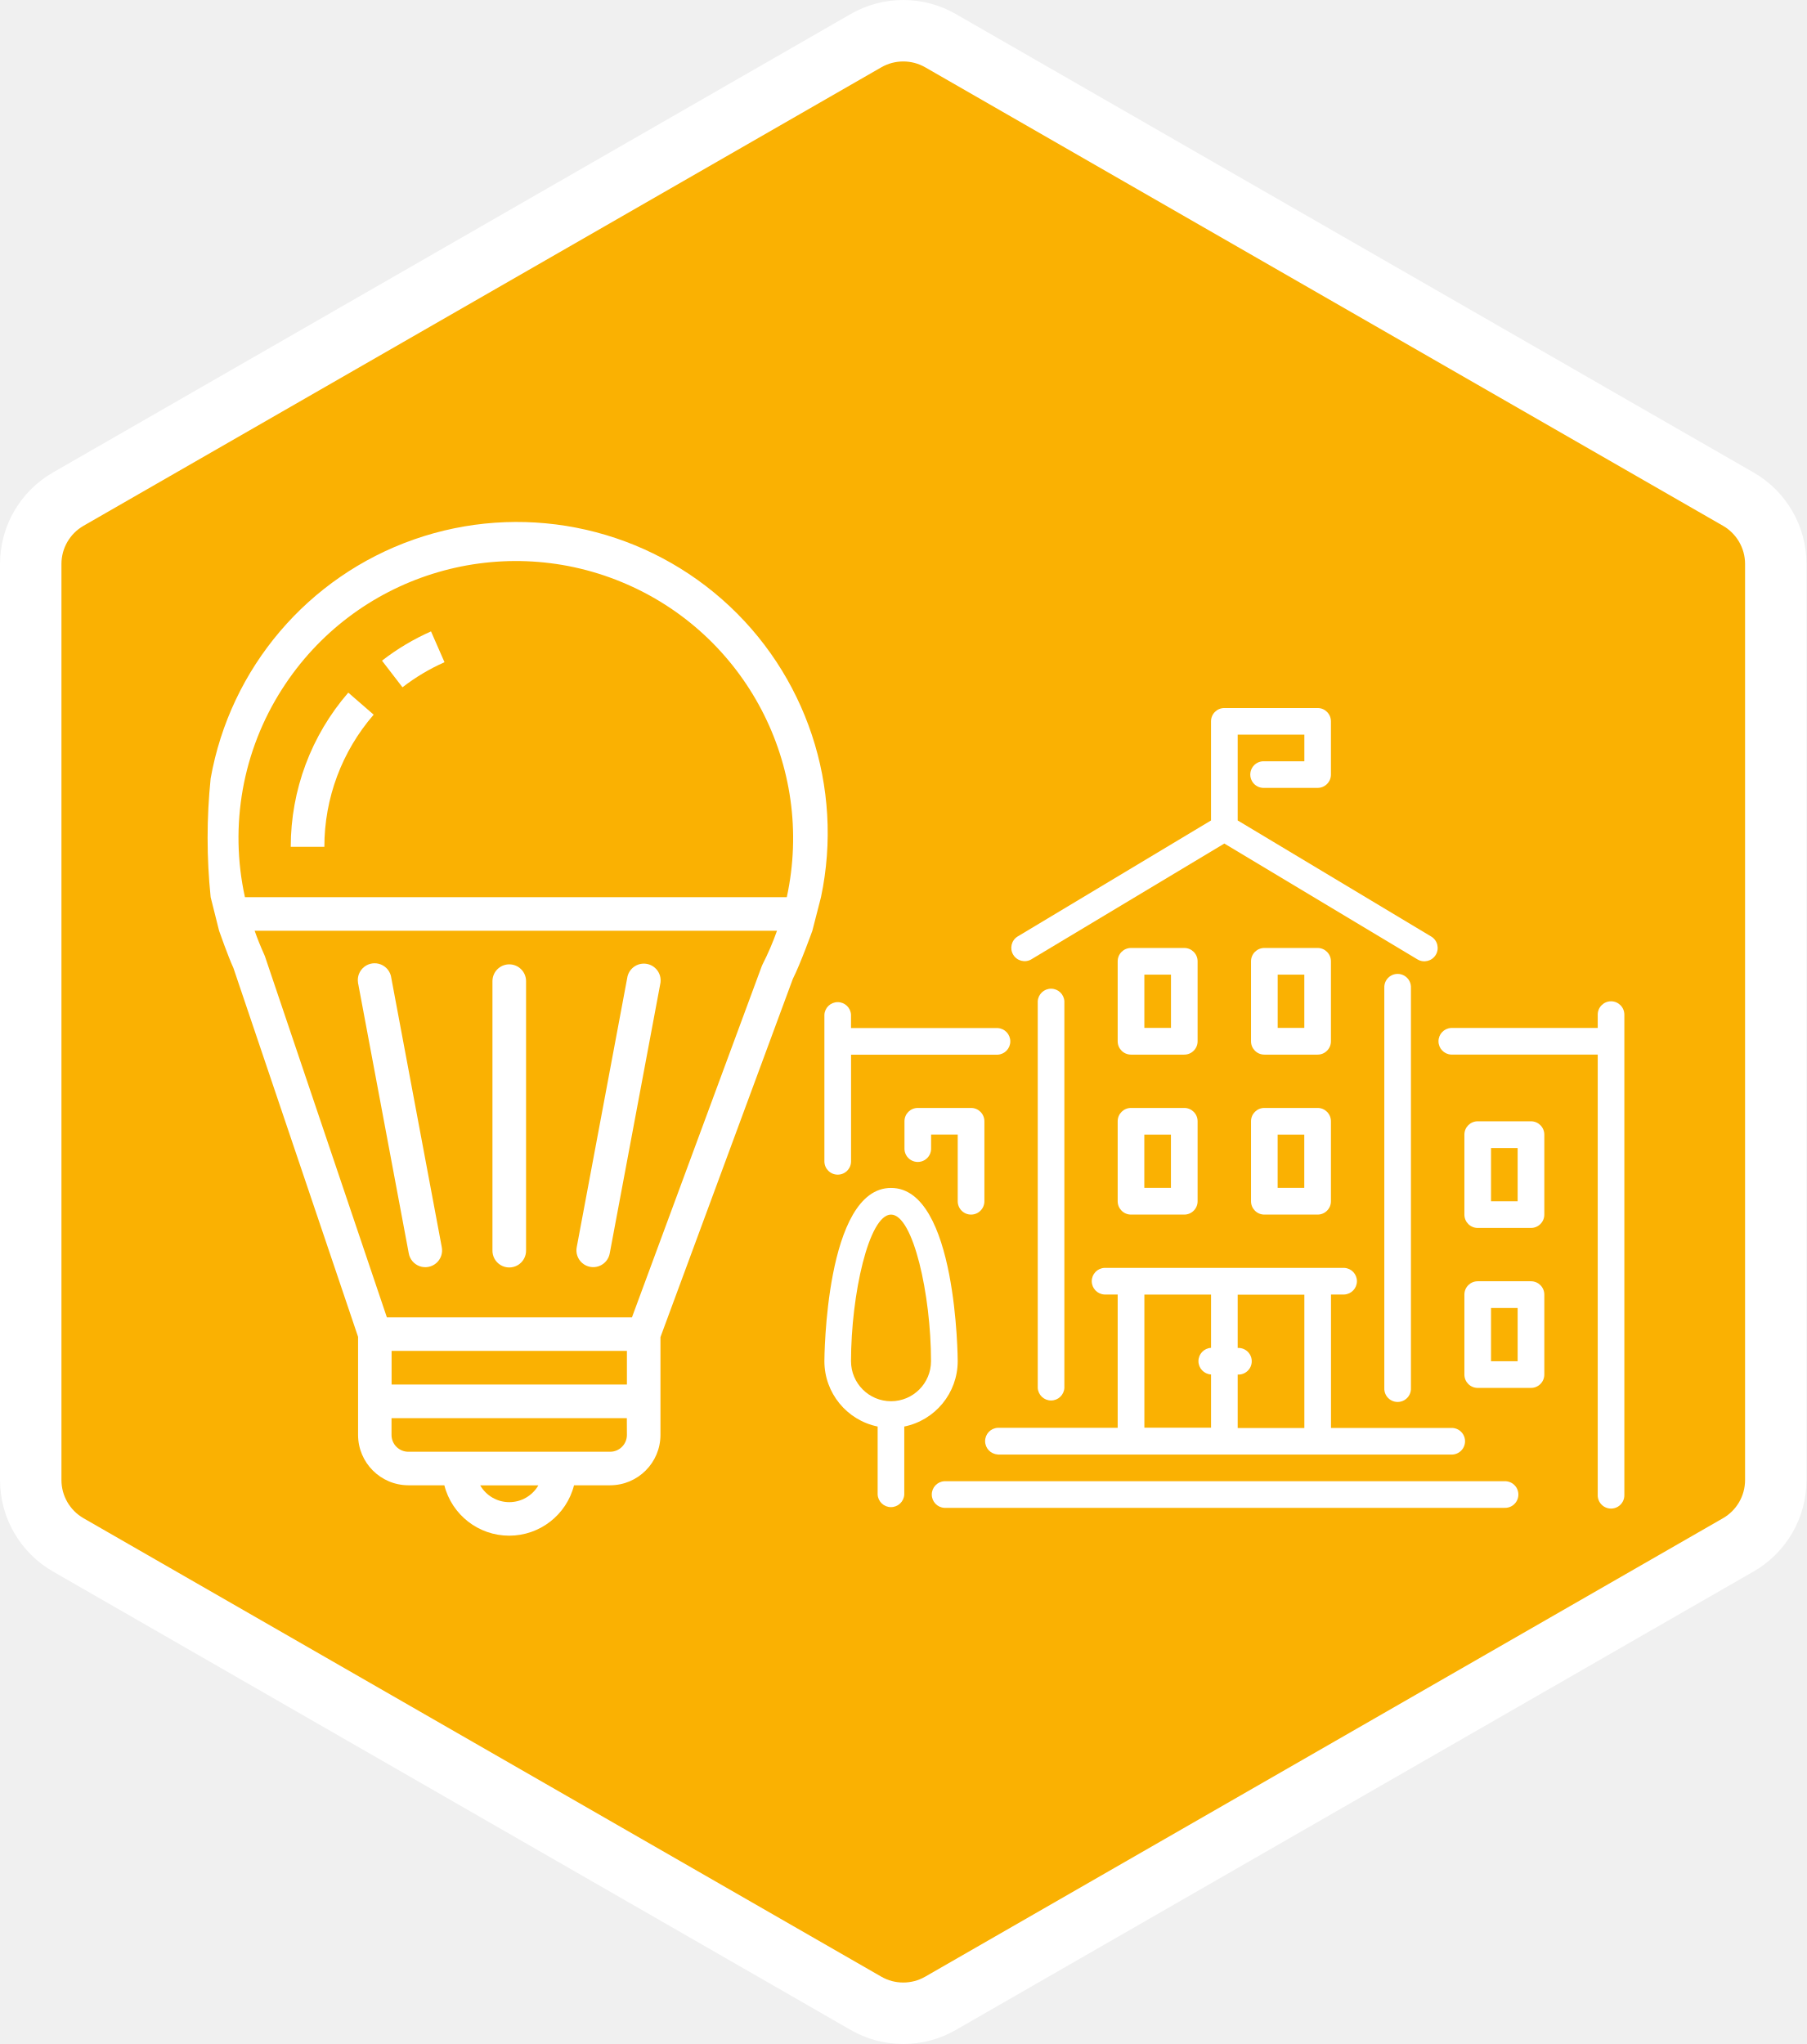
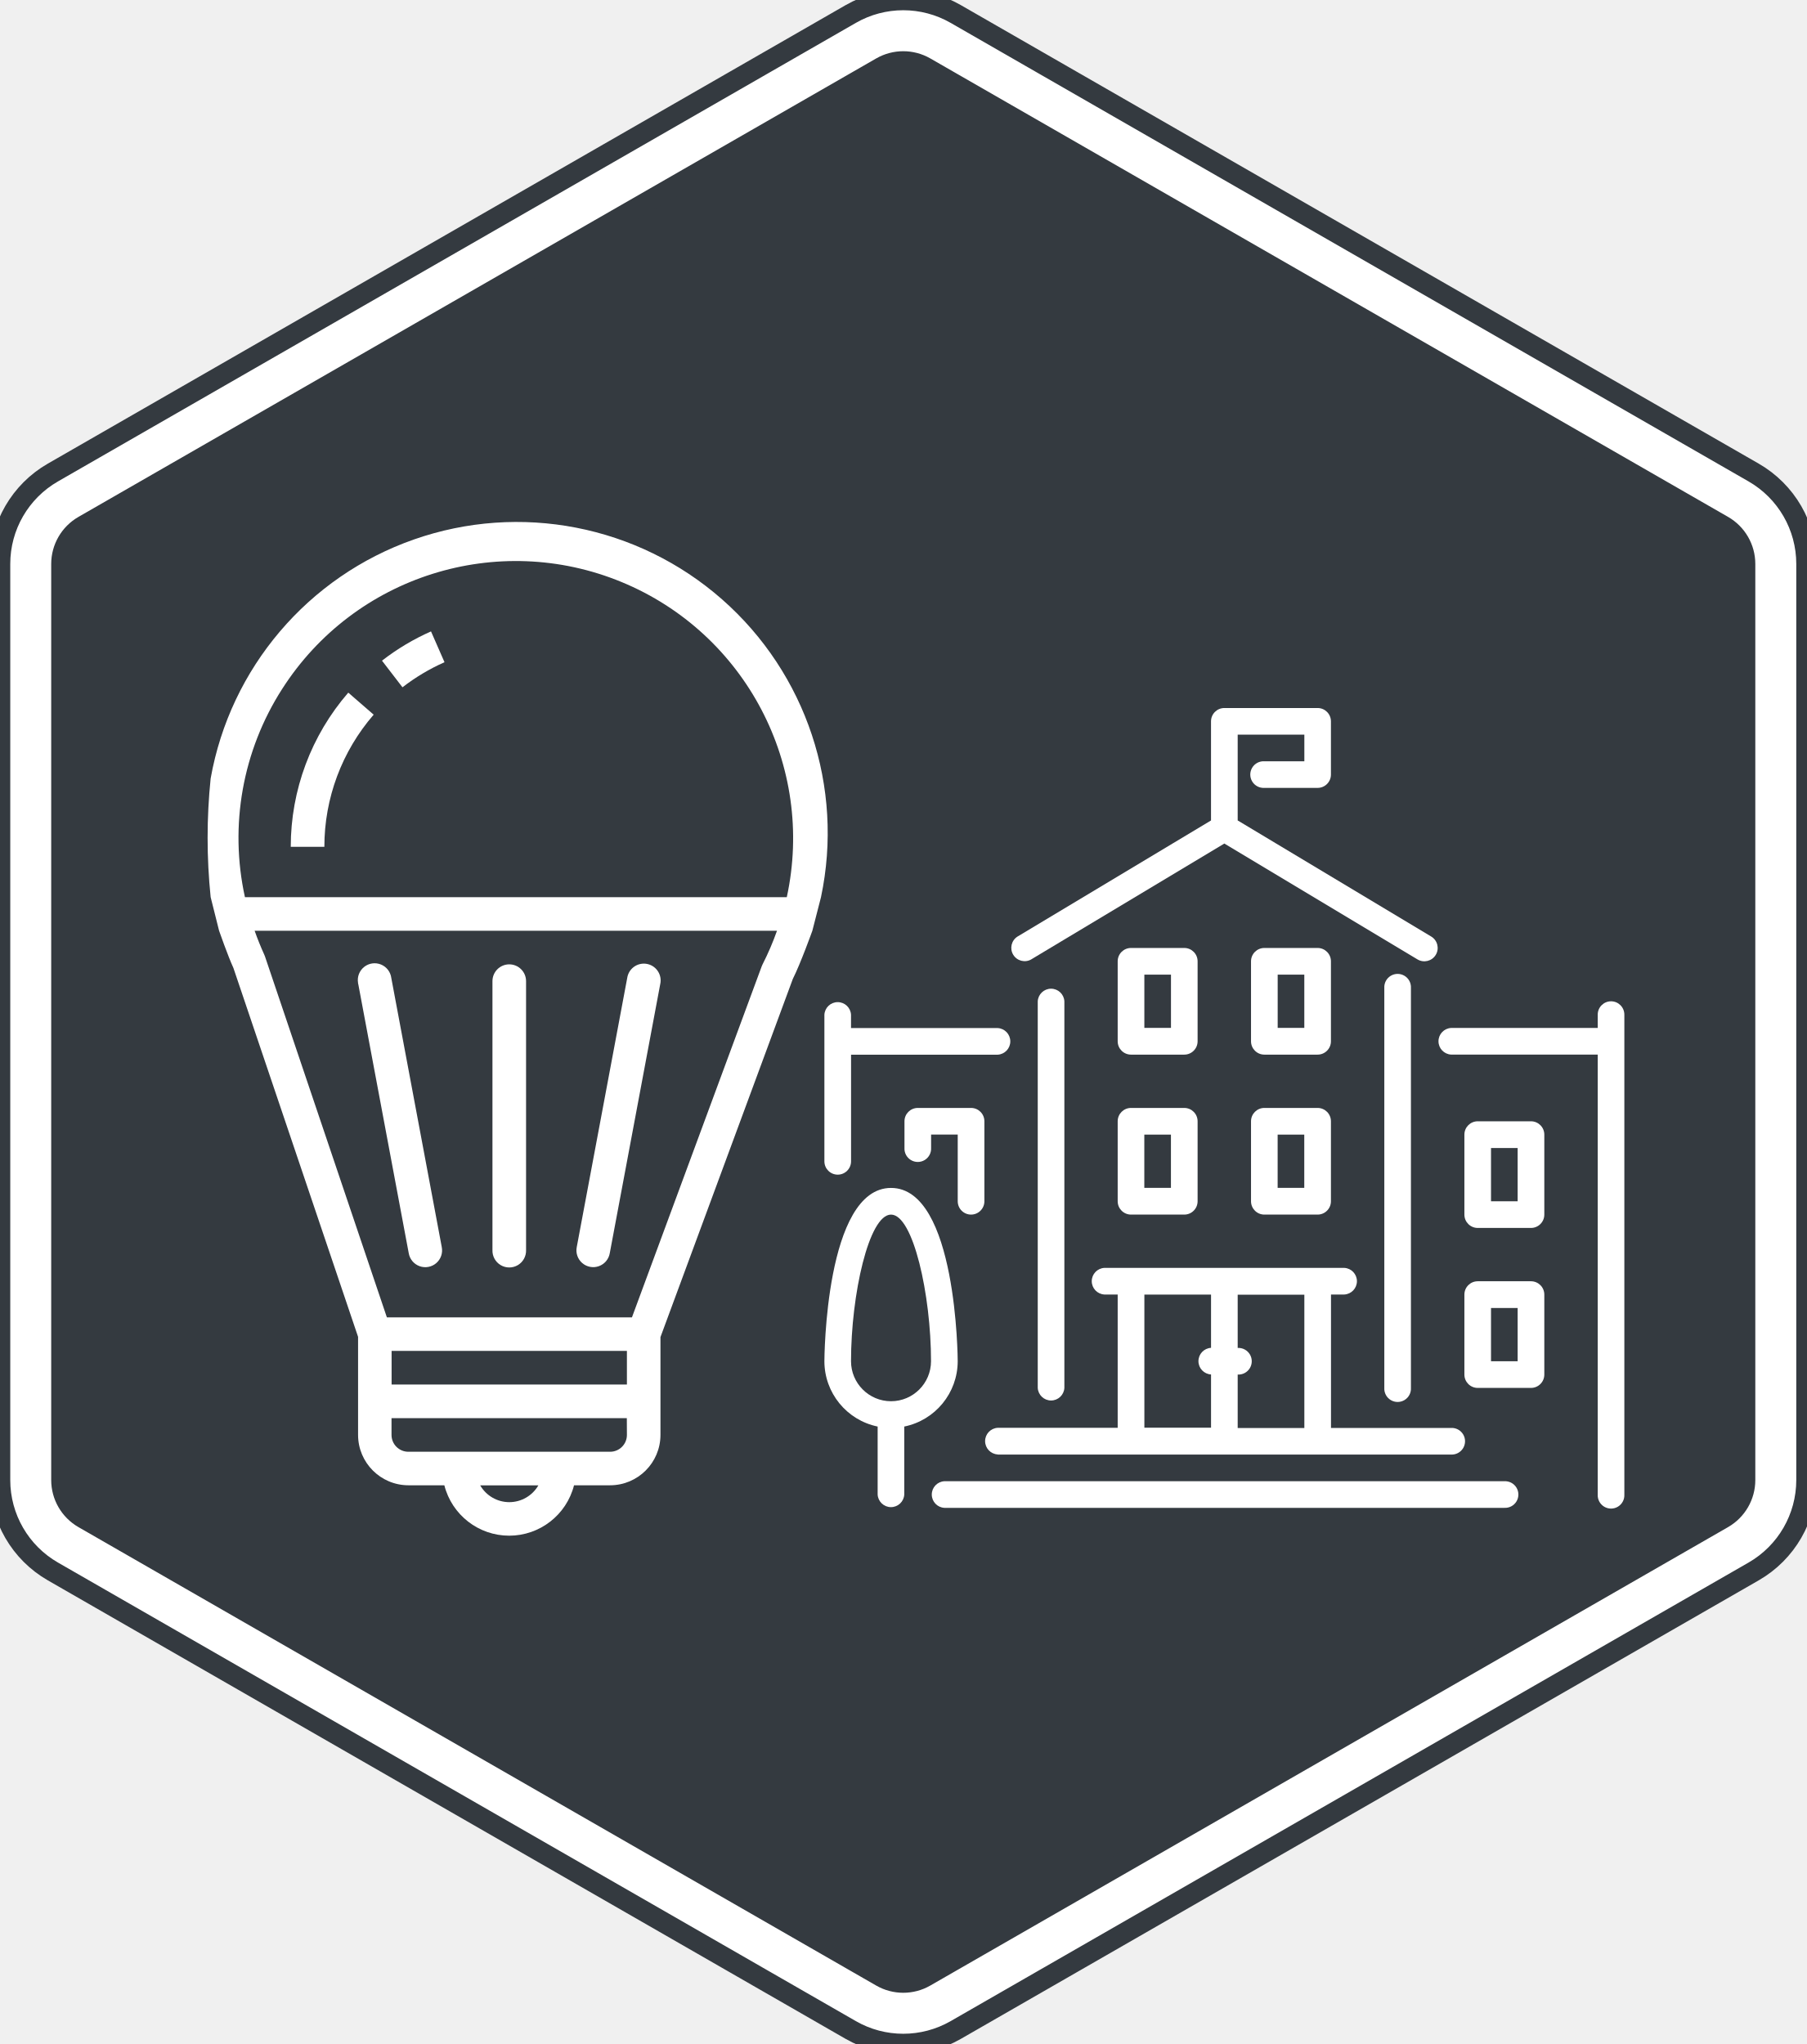
<svg xmlns="http://www.w3.org/2000/svg" width="88.202" height="99.804">
  <g data-name="Grupo 1021">
-     <g data-name="Trazado 1388" fill="#fab102">
+     <g data-name="Trazado 1388" fill="#343a40" stroke="#343a40">
      <path d="M1.5 72.27V27.533c0-1.3.701-2.511 1.83-3.16L42.285 1.985a3.657 3.657 0 013.632 0l38.956 22.388a3.654 3.654 0 011.829 3.16V72.27c0 1.301-.7 2.512-1.829 3.16L45.918 97.82a3.657 3.657 0 01-3.632 0L3.329 75.43a3.654 3.654 0 01-1.828-3.16z" />
      <path d="M85.203 27.533a2.15 2.15 0 00-1.076-1.859L45.171 3.285a2.152 2.152 0 00-2.138 0L4.077 25.674A2.15 2.15 0 003 27.534V72.27a2.15 2.15 0 001.076 1.86l38.956 22.388c.66.38 1.478.38 2.138 0L84.127 74.13a2.15 2.15 0 001.076-1.86V27.533m3 0V72.27a5.145 5.145 0 01-2.581 4.46L46.665 99.12a5.145 5.145 0 01-5.127 0L2.582 76.73a5.145 5.145 0 01-2.581-4.46V27.533c0-1.841.984-3.542 2.581-4.46L41.538.684a5.145 5.145 0 015.127 0l38.957 22.389a5.145 5.145 0 012.581 4.46z" fill="#fff" />
    </g>
    <g data-name="Grupo 563">
      <g data-name="Grupo 492">
        <g data-name="Grupo 491">
          <path data-name="Trazado 1579" d="M24.865 47.087a.821.821 0 00-.821.821v13.13a.821.821 0 101.641 0v-13.13a.821.821 0 00-.82-.821z" fill="#fff" />
        </g>
      </g>
      <g data-name="Grupo 494">
        <g data-name="Grupo 493">
          <path data-name="Trazado 1580" d="M21.568 60.886l-2.462-13.13a.821.821 0 10-1.625.233q0 .035.013.069l2.462 13.13a.82.82 0 101.612-.3z" fill="#fff" />
        </g>
      </g>
      <g data-name="Grupo 496">
        <g data-name="Grupo 495">
          <path data-name="Trazado 1581" d="M31.621 47.073a.821.821 0 00-.985.614l-.013.069-2.462 13.13a.82.82 0 101.612.3l2.462-13.13a.821.821 0 00-.614-.983z" fill="#fff" />
        </g>
      </g>
      <g data-name="Grupo 498">
        <g data-name="Grupo 497">
          <path data-name="Trazado 1582" d="M40.085 43.805a15.181 15.181 0 10-29.8-5.794 28.314 28.314 0 000 5.794l.412 1.641s.429 1.229.7 1.82l6.086 18.009v4.789a2.462 2.462 0 002.454 2.459h1.758a3.267 3.267 0 006.332 0h1.758a2.462 2.462 0 002.462-2.462v-4.773L38.709 47.8c.382-.757.954-2.354.954-2.354zm-15.22 29.542a1.641 1.641 0 01-1.42-.821h2.841a1.641 1.641 0 01-1.421.821zm5.744-3.282a.821.821 0 01-.821.821h-9.851a.821.821 0 01-.821-.821v-.821h11.489zm0-2.462H19.12v-1.642h11.489zm6.619-20.506a.905.905 0 00-.039.09l-6.334 17.136H18.889l-5.952-17.624a1.169 1.169 0 00-.033-.082 14.684 14.684 0 01-.472-1.171h25.505a13.68 13.68 0 01-.709 1.65zm1.187-3.291H11.959a13.463 13.463 0 011.817-10.165 13.54 13.54 0 0124.639 10.167z" fill="#fff" />
        </g>
      </g>
      <g data-name="Grupo 500">
        <g data-name="Grupo 499">
          <path data-name="Trazado 1583" d="M21.044 30.83a11.449 11.449 0 00-2.393 1.429l1 1.3a9.912 9.912 0 012.052-1.225z" fill="#fff" />
        </g>
      </g>
      <g data-name="Grupo 502">
        <g data-name="Grupo 501">
          <path data-name="Trazado 1584" d="M17.005 33.82a11.489 11.489 0 00-2.809 7.527h1.641a9.842 9.842 0 012.407-6.451z" fill="#fff" />
        </g>
      </g>
      <g data-name="Grupo 561">
        <g data-name="Grupo 560" fill="#fff">
          <path data-name="Trazado 1670" d="M54.571 58.655a.651.651 0 00.651.651h2.6a.651.651 0 00.651-.651v-3.906a.651.651 0 00-.651-.651h-2.6a.651.651 0 00-.651.651v3.906zm1.3-3.255h1.3V58h-1.3z" />
          <path data-name="Trazado 1671" d="M55.222 51.495h2.6a.651.651 0 00.651-.651v-3.906a.651.651 0 00-.651-.651h-2.6a.651.651 0 00-.651.651v3.906a.651.651 0 00.651.651zm.651-3.906h1.3v2.6h-1.3z" />
          <path data-name="Trazado 1672" d="M50.35 46.845l9.429-5.657 9.429 5.657a.651.651 0 00.671-1.116l-9.449-5.668v-4.19h3.255v1.3h-1.953a.651.651 0 100 1.3h2.6a.651.651 0 00.651-.651v-2.598a.651.651 0 00-.648-.651h-4.556a.651.651 0 00-.651.651v4.839L49.68 45.73a.651.651 0 00.67 1.116z" />
          <path data-name="Trazado 1673" d="M47.412 59.306a.651.651 0 00.651-.651v-3.906a.651.651 0 00-.651-.651h-2.6a.651.651 0 00-.651.651v1.3a.651.651 0 101.3 0v-.651h1.3v3.255a.651.651 0 00.651.653z" />
          <path data-name="Trazado 1674" d="M51.968 67.768V48.891a.651.651 0 00-1.3 0v18.877a.651.651 0 001.3 0z" />
          <path data-name="Trazado 1675" d="M48.713 71.023h22.131a.651.651 0 100-1.3h-5.858v-6.515h.651a.651.651 0 000-1.3H53.92a.651.651 0 000 1.3h.651v6.509h-5.858a.651.651 0 000 1.3zm11.717-3.906a.651.651 0 100-1.3v-2.6h3.255v6.509H60.43zm-4.556-3.905h3.255v2.6a.651.651 0 000 1.3v2.6h-3.255z" />
          <path data-name="Trazado 1676" d="M74.75 62.561h-2.6a.651.651 0 00-.651.651v3.906a.651.651 0 00.651.651h2.6a.651.651 0 00.651-.651v-3.906a.651.651 0 00-.651-.651zm-.651 3.906h-1.3v-2.6h1.3z" />
          <path data-name="Trazado 1677" d="M74.75 54.75h-2.6a.651.651 0 00-.651.651v3.906a.651.651 0 00.651.651h2.6a.651.651 0 00.651-.651v-3.906a.651.651 0 00-.651-.651zm-.651 3.906h-1.3v-2.6h1.3z" />
          <path data-name="Trazado 1678" d="M73.448 72.325H46.109a.651.651 0 000 1.3h27.339a.651.651 0 100-1.3z" />
          <path data-name="Trazado 1679" d="M78.66 48.891a.651.651 0 00-.651.651v.651h-7.16a.651.651 0 000 1.3h7.16v21.481a.651.651 0 101.3 0V49.542a.651.651 0 00-.649-.651z" />
          <path data-name="Trazado 1680" d="M61.081 58.655a.651.651 0 00.651.651h2.6a.651.651 0 00.651-.651v-3.906a.651.651 0 00-.651-.651h-2.6a.651.651 0 00-.651.651zm1.3-3.255h1.3V58h-1.3z" />
          <path data-name="Trazado 1681" d="M46.76 66.466c0-.085-.037-8.462-3.255-8.462s-3.254 8.377-3.254 8.462a3.26 3.26 0 002.6 3.189v3.32a.651.651 0 001.3 0v-3.32a3.26 3.26 0 002.609-3.189zm-3.255 1.953a1.955 1.955 0 01-1.954-1.953c0-3.243.871-7.16 1.953-7.16s1.953 3.917 1.953 7.16a1.955 1.955 0 01-1.951 1.953z" />
          <path data-name="Trazado 1682" d="M68.889 67.768V48.24a.651.651 0 10-1.3 0v19.528a.651.651 0 101.3 0z" />
          <path data-name="Trazado 1683" d="M61.732 51.495h2.6a.651.651 0 00.651-.651v-3.906a.651.651 0 00-.651-.651h-2.6a.651.651 0 00-.651.651v3.906a.651.651 0 00.651.651zm.651-3.906h1.3v2.6h-1.3z" />
          <path data-name="Trazado 1684" d="M40.902 57.356a.651.651 0 00.651-.651v-5.207h7.16a.651.651 0 000-1.3h-7.162v-.651a.651.651 0 00-1.3 0v7.16a.651.651 0 00.651.649z" />
        </g>
      </g>
    </g>
  </g>
</svg>
